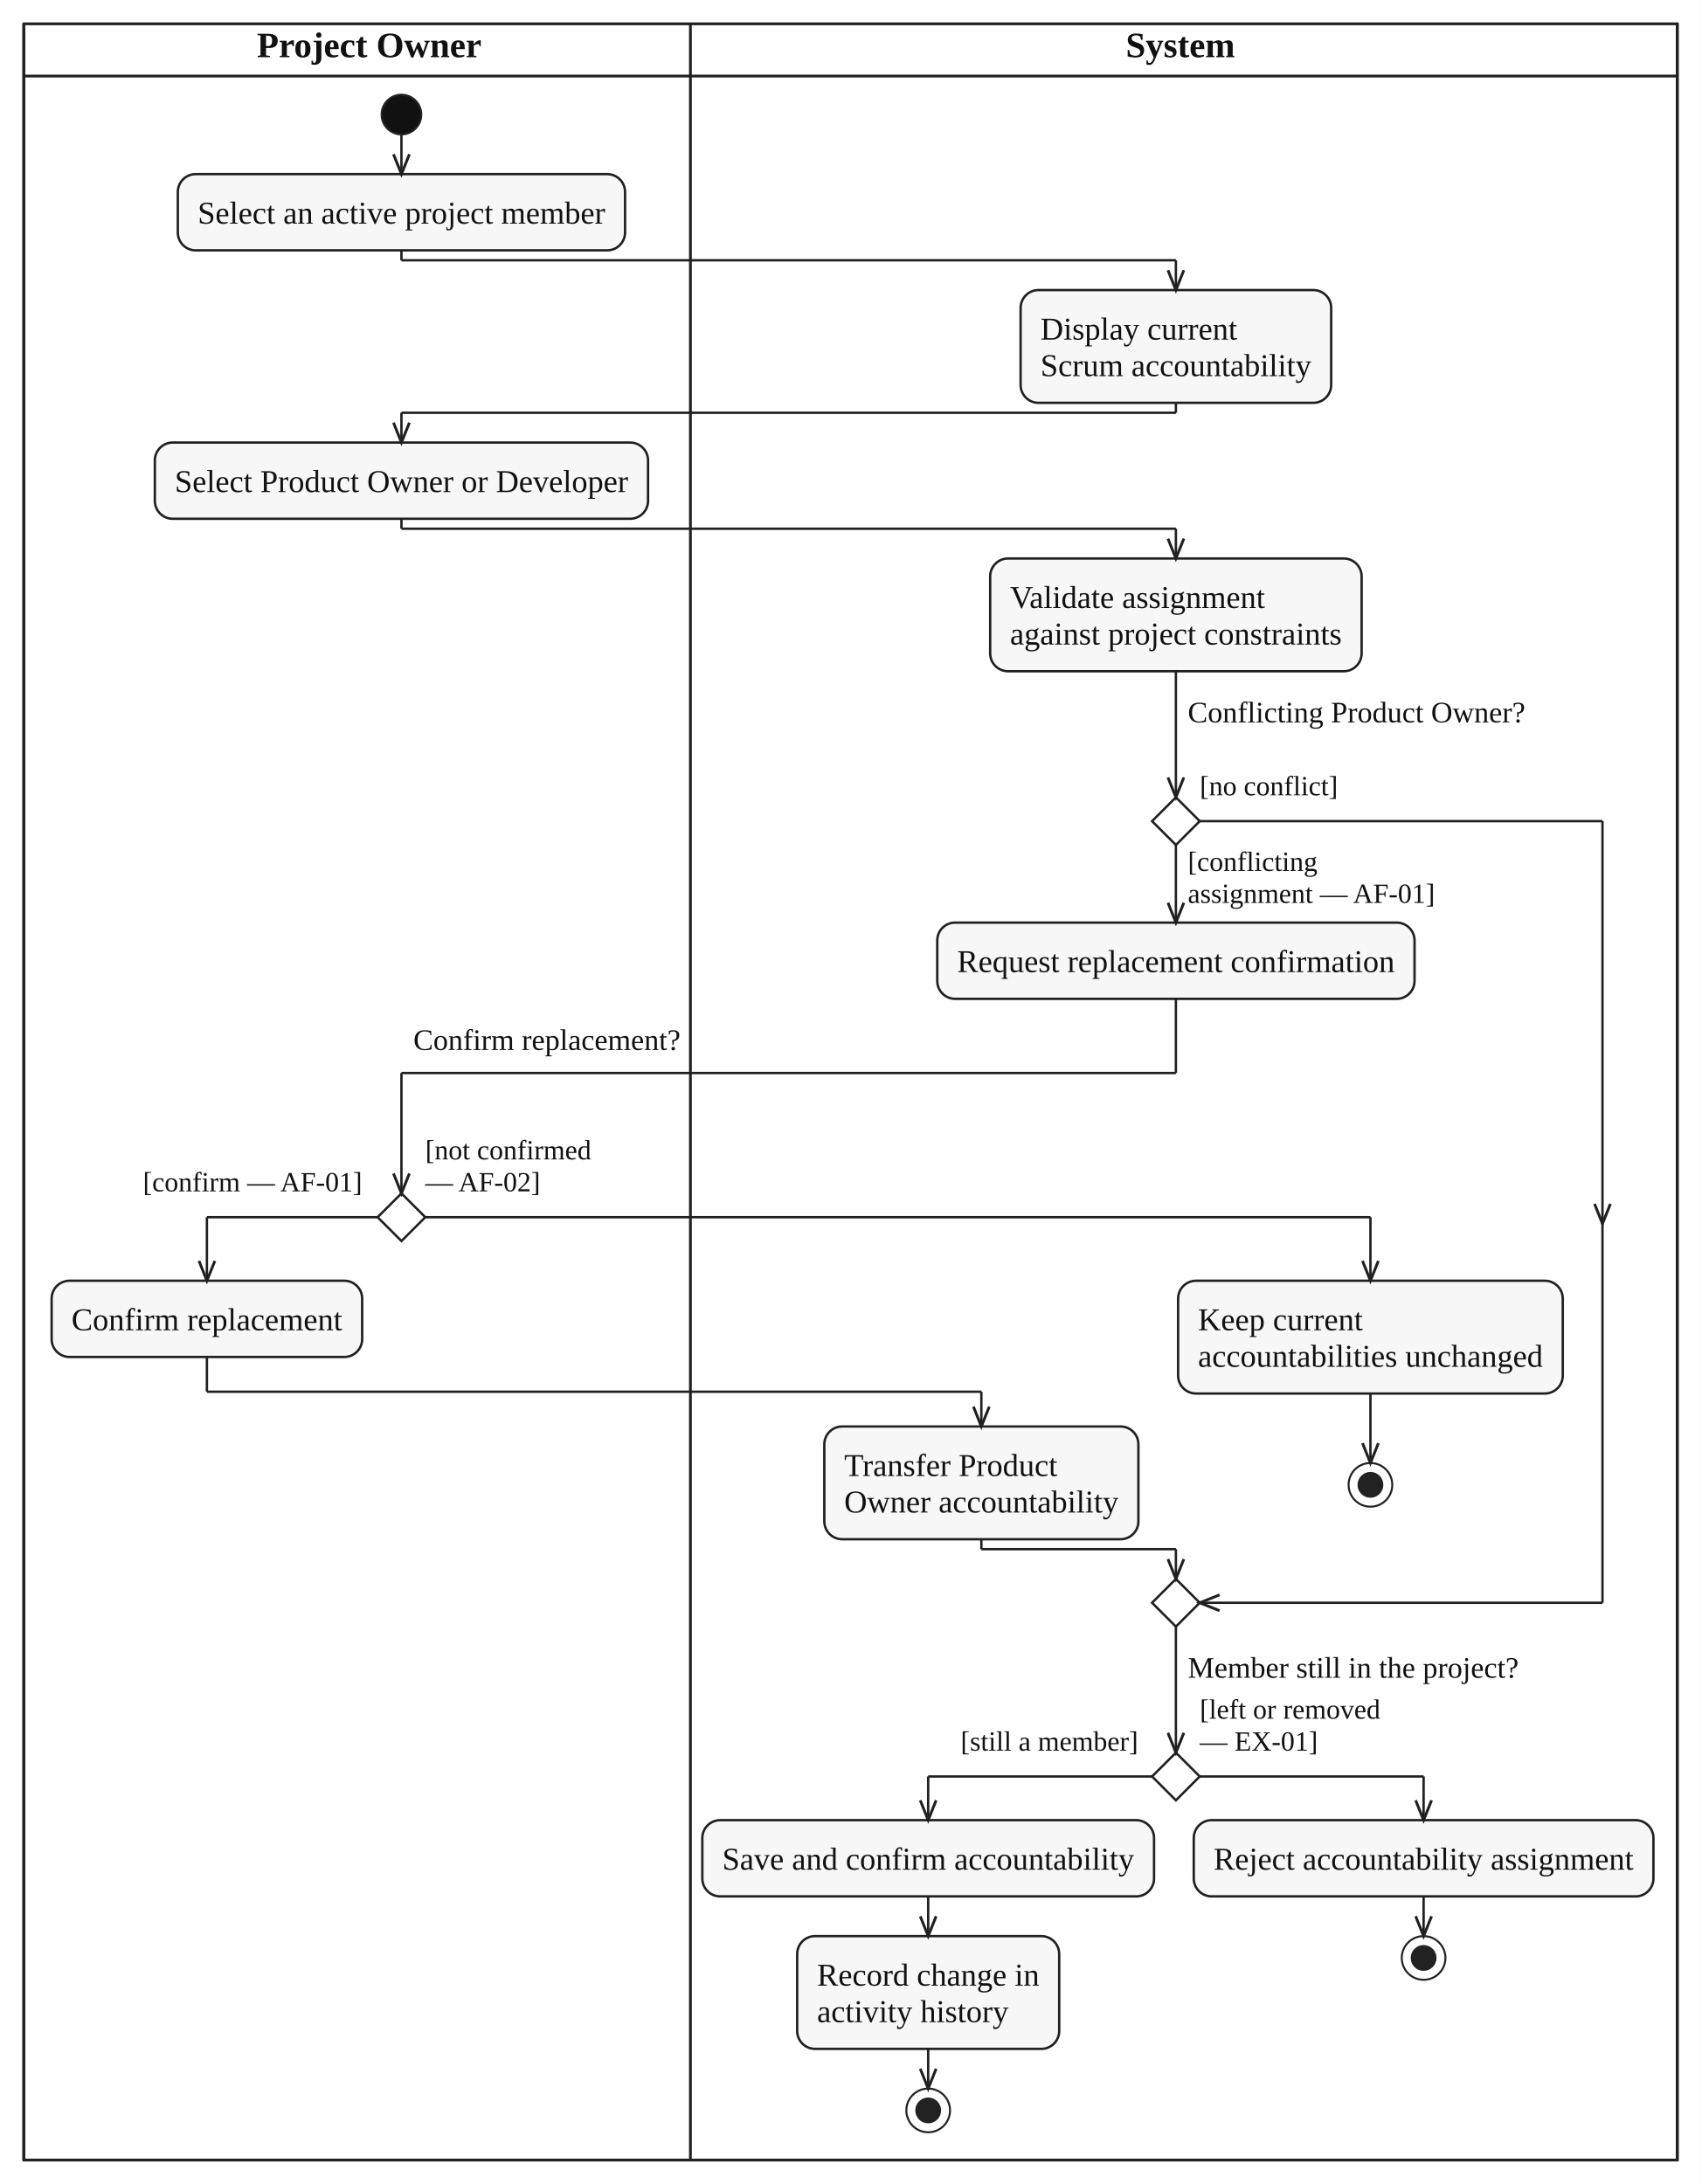
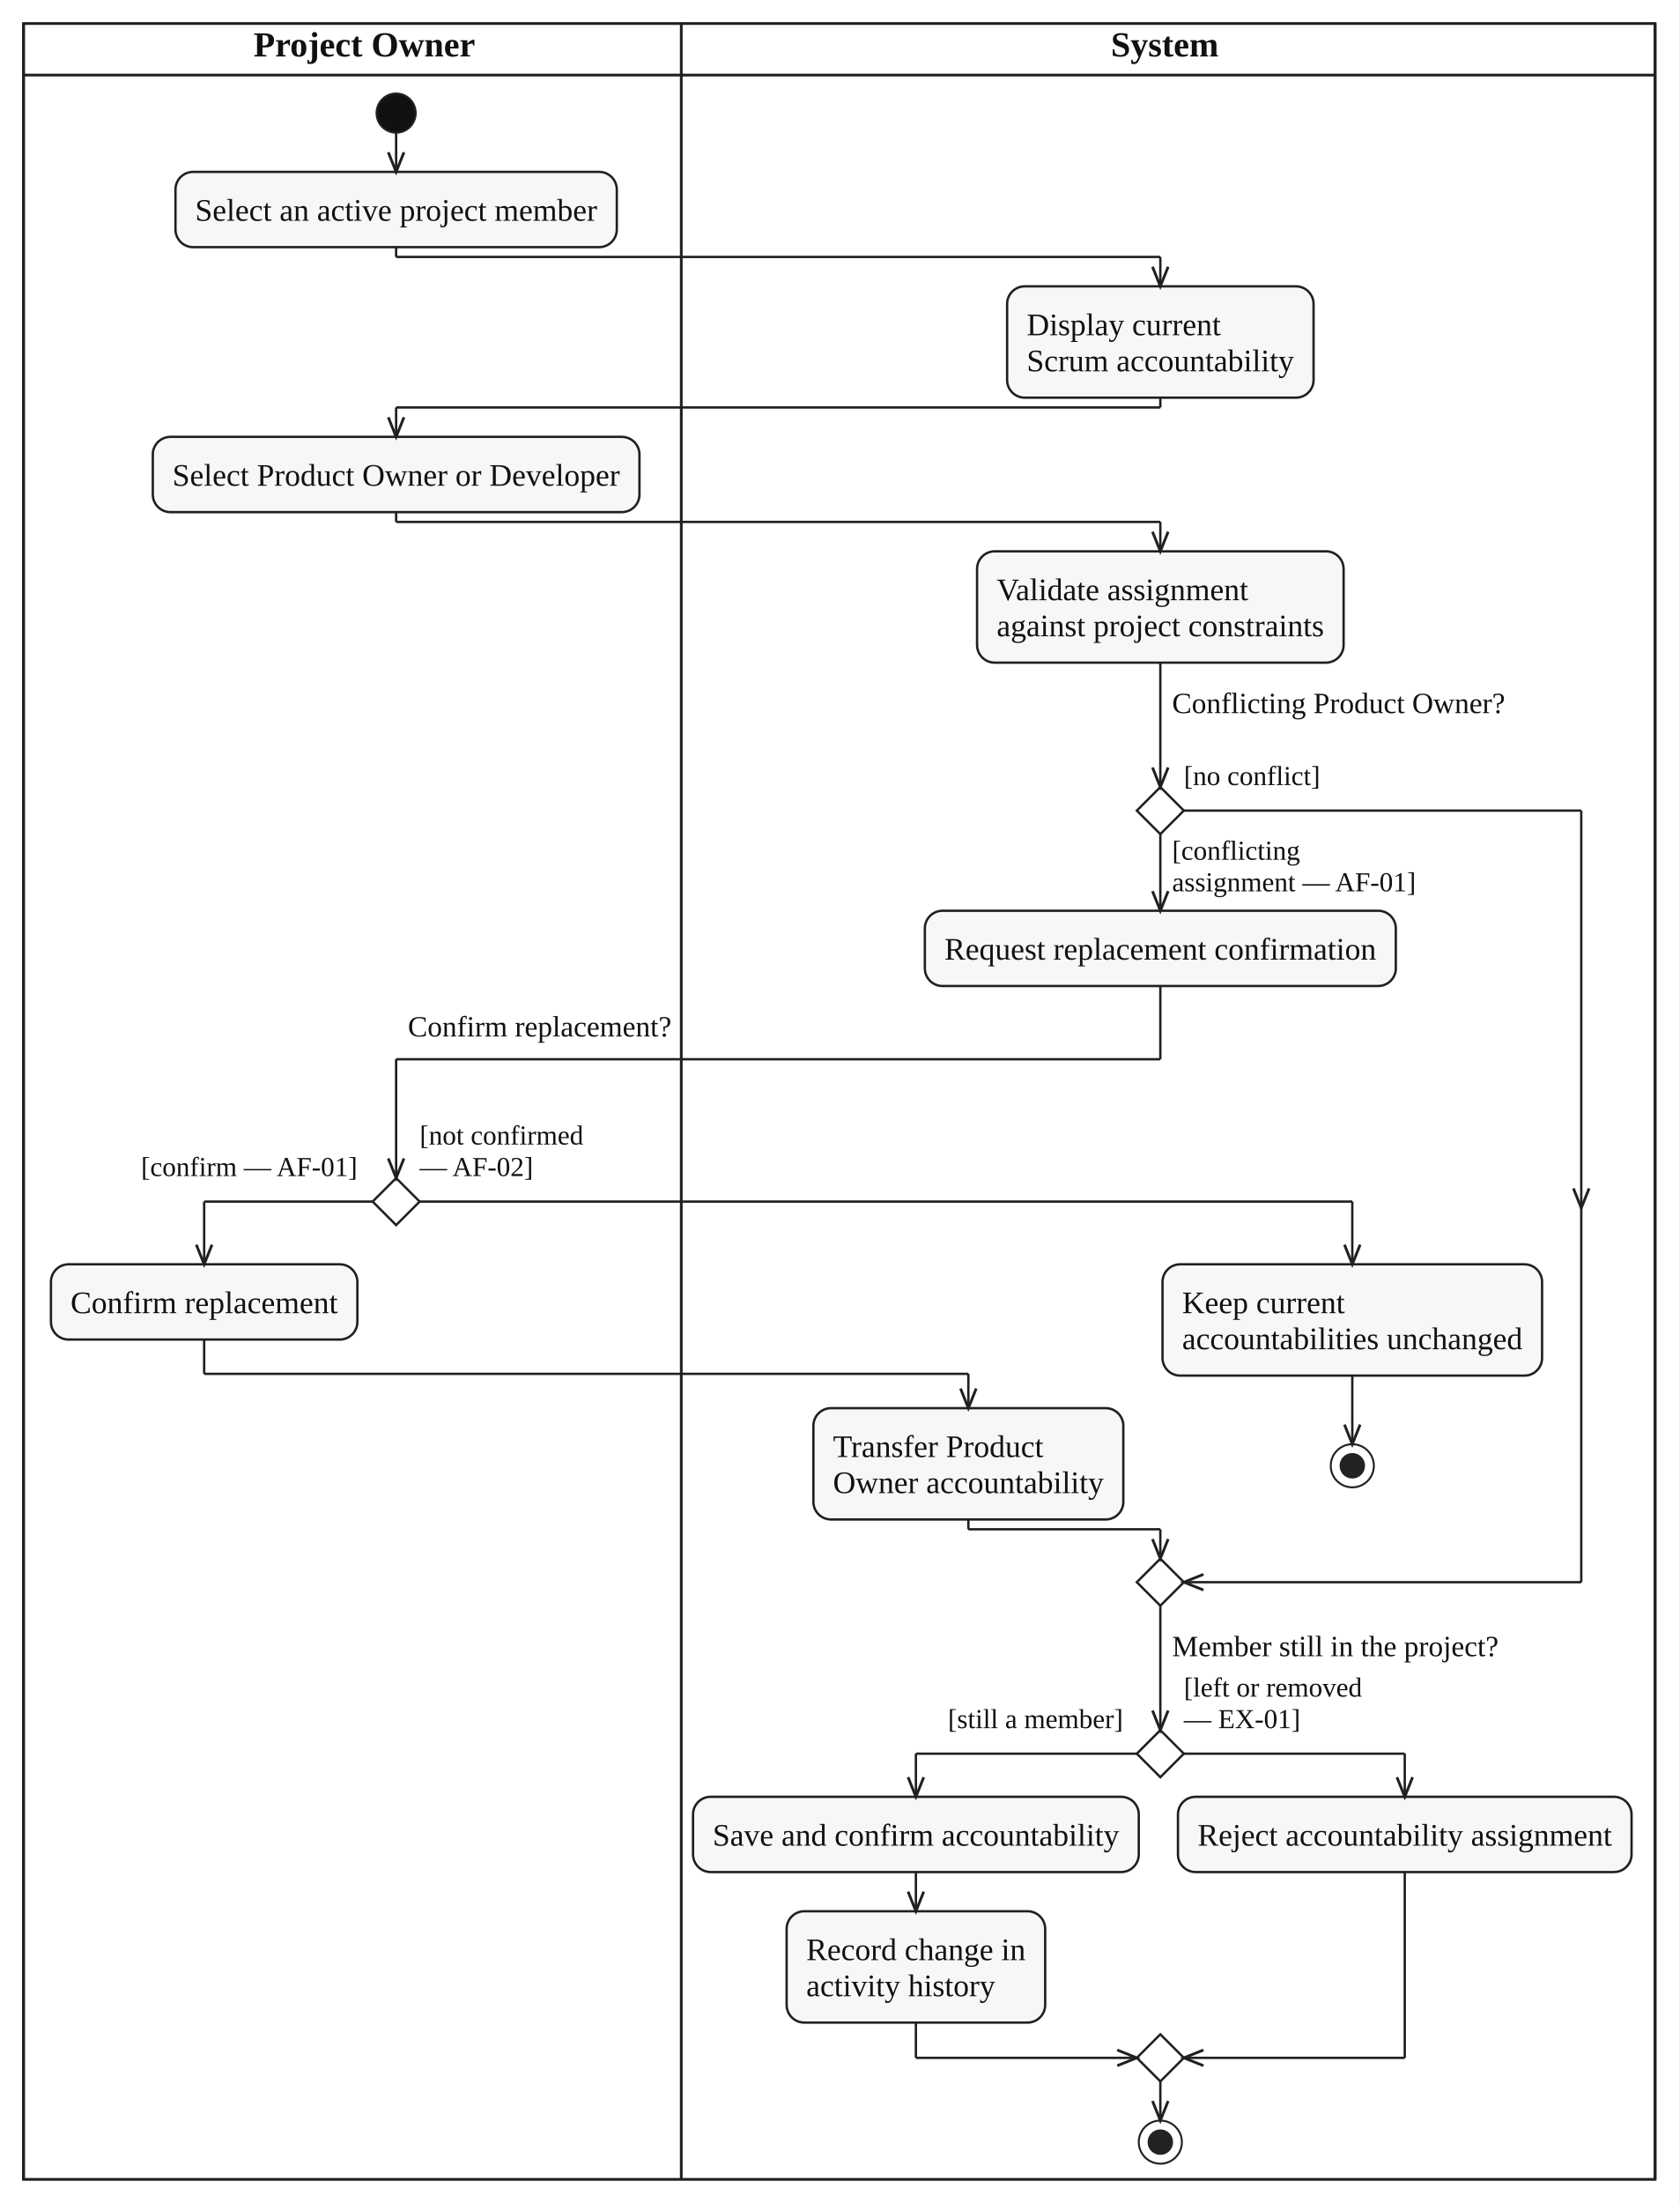
- <svg xmlns="http://www.w3.org/2000/svg" contentStyleType="text/css" height="1100px" preserveAspectRatio="none" style="width:857px;height:1100px;background:#FFFFFF;" version="1.1" viewBox="-5 0.394 857 1100" width="857px" zoomAndPan="magnify" data-pres-formatted="1">
-   <rect id="pres-background" x="-5" y="0.394" width="857" height="1100" fill="#FFFFFF" stroke="none" />
+ <svg xmlns="http://www.w3.org/2000/svg" contentStyleType="text/css" height="1124px" preserveAspectRatio="none" style="width:857px;height:1124px;background:#FFFFFF;" version="1.1" viewBox="-5 0.394 857 1124" width="857px" zoomAndPan="magnify" data-pres-formatted="1">
+   <rect id="pres-background" x="-5" y="0.394" width="857" height="1124" fill="#FFFFFF" stroke="none" />
  <defs />
  <g>
    <rect fill="#FFFFFF" height="30.698" style="stroke:#FFFFFF;stroke-width:1.0;" width="817.917" x="15" y="12.394" />
    <ellipse cx="197.166" cy="58.092" fill="#111111" rx="10" ry="10" style="stroke:#222222;stroke-width:1.0;" />
    <rect fill="#F7F7F7" height="38.398" rx="9" ry="9" style="stroke:#202020;stroke-width:1.2;" width="225.234" x="84.549" y="88.092" />
    <text fill="#111111" font-family="Times New Roman" font-size="16" lengthAdjust="spacing" textLength="205.234" x="94.549" y="113.029">Select an active project member</text>
    <rect fill="#F7F7F7" height="38.398" rx="9" ry="9" style="stroke:#202020;stroke-width:1.2;" width="248.367" x="72.982" y="223.287" />
    <text fill="#111111" font-family="Times New Roman" font-size="16" lengthAdjust="spacing" textLength="228.367" x="82.982" y="248.225">Select Product Owner or Developer</text>
    <polygon fill="#FFFFFF" points="197.166,601.457,209.166,613.457,197.166,625.457,185.166,613.457,197.166,601.457" style="stroke:#202020;stroke-width:1.2;" />
    <text fill="#111111" font-family="Times New Roman" font-size="15" lengthAdjust="spacing" textLength="134.524" x="203.166" y="529.218">Confirm replacement?</text>
    <text fill="#111111" font-family="Times New Roman" font-size="15" lengthAdjust="spacing" textLength="3.75" x="203.166" y="546.467"> </text>
    <text fill="#111111" font-family="Times New Roman" font-size="15" lengthAdjust="spacing" textLength="3.75" x="203.166" y="563.715"> </text>
    <text fill="#111111" font-family="Times New Roman" font-size="15" lengthAdjust="spacing" textLength="3.75" x="203.166" y="580.964"> </text>
    <text fill="#111111" font-family="Times New Roman" font-size="15" lengthAdjust="spacing" textLength="3.75" x="203.166" y="598.212"> </text>
    <text fill="#111111" font-family="Times New Roman" font-size="14" lengthAdjust="spacing" textLength="118.2" x="66.966" y="600.429">[confirm — AF-01]  </text>
    <text fill="#111111" font-family="Times New Roman" font-size="6" lengthAdjust="spacing" textLength="1.5" x="66.966" y="609.059"> </text>
    <text fill="#111111" font-family="Times New Roman" font-size="14" lengthAdjust="spacing" textLength="90.583" x="209.166" y="584.33">  [not confirmed</text>
    <text fill="#111111" font-family="Times New Roman" font-size="14" lengthAdjust="spacing" textLength="65.721" x="209.166" y="600.429">  — AF-02]</text>
    <text fill="#111111" font-family="Times New Roman" font-size="6" lengthAdjust="spacing" textLength="1.5" x="209.166" y="609.059"> </text>
    <rect fill="#F7F7F7" height="38.398" rx="9" ry="9" style="stroke:#202020;stroke-width:1.2;" width="156.391" x="21" y="645.457" />
    <text fill="#111111" font-family="Times New Roman" font-size="16" lengthAdjust="spacing" textLength="136.391" x="31" y="670.394">Confirm replacement</text>
-     <line style="stroke:#202020;stroke-width:1.4;" x1="7" x2="7" y1="12.394" y2="1088.338" />
+     <line style="stroke:#202020;stroke-width:1.4;" x1="7" x2="7" y1="12.394" y2="1112.338" />
    <rect fill="#F7F7F7" height="56.797" rx="9" ry="9" style="stroke:#202020;stroke-width:1.2;" width="156.406" x="508.973" y="146.49" />
    <text fill="#111111" font-family="Times New Roman" font-size="16" lengthAdjust="spacing" textLength="99.078" x="518.973" y="171.428">Display current</text>
    <text fill="#111111" font-family="Times New Roman" font-size="16" lengthAdjust="spacing" textLength="136.406" x="518.973" y="189.826">Scrum accountability</text>
    <rect fill="#F7F7F7" height="56.797" rx="9" ry="9" style="stroke:#202020;stroke-width:1.2;" width="187.062" x="493.645" y="281.685" />
    <text fill="#111111" font-family="Times New Roman" font-size="16" lengthAdjust="spacing" textLength="130.188" x="503.645" y="306.623">Validate assignment</text>
    <text fill="#111111" font-family="Times New Roman" font-size="16" lengthAdjust="spacing" textLength="167.062" x="503.645" y="325.022">against project constraints</text>
    <rect fill="#F7F7F7" height="38.398" rx="9" ry="9" style="stroke:#202020;stroke-width:1.2;" width="240.359" x="466.997" y="465.071" />
    <text fill="#111111" font-family="Times New Roman" font-size="16" lengthAdjust="spacing" textLength="220.359" x="476.997" y="490.009">Request replacement confirmation</text>
    <rect fill="#F7F7F7" height="56.797" rx="9" ry="9" style="stroke:#202020;stroke-width:1.2;" width="158.172" x="410.12" y="718.856" />
    <text fill="#111111" font-family="Times New Roman" font-size="16" lengthAdjust="spacing" textLength="107.961" x="420.12" y="743.793">Transfer Product</text>
    <text fill="#111111" font-family="Times New Roman" font-size="16" lengthAdjust="spacing" textLength="138.172" x="420.12" y="762.191">Owner accountability</text>
    <rect fill="#F7F7F7" height="56.797" rx="9" ry="9" style="stroke:#202020;stroke-width:1.2;" width="193.711" x="588.292" y="645.457" />
    <text fill="#111111" font-family="Times New Roman" font-size="16" lengthAdjust="spacing" textLength="83.062" x="598.292" y="670.394">Keep current</text>
    <text fill="#111111" font-family="Times New Roman" font-size="16" lengthAdjust="spacing" textLength="173.711" x="598.292" y="688.793">accountabilities unchanged</text>
    <ellipse cx="685.147" cy="748.254" fill="none" rx="11" ry="11" style="stroke:#222222;stroke-width:1.0;" />
    <ellipse cx="685.147" cy="748.254" fill="#222222" rx="6" ry="6" style="stroke:#222222;stroke-width:1.0;" />
    <polygon fill="#FFFFFF" points="587.176,401.973,599.176,413.973,587.176,425.973,575.176,413.973,587.176,401.973" style="stroke:#202020;stroke-width:1.2;" />
    <text fill="#111111" font-family="Times New Roman" font-size="15" lengthAdjust="spacing" textLength="169.966" x="593.176" y="364.231">Conflicting Product Owner?</text>
    <text fill="#111111" font-family="Times New Roman" font-size="15" lengthAdjust="spacing" textLength="3.75" x="593.176" y="381.479"> </text>
    <text fill="#111111" font-family="Times New Roman" font-size="15" lengthAdjust="spacing" textLength="3.75" x="593.176" y="398.728"> </text>
    <text fill="#111111" font-family="Times New Roman" font-size="14" lengthAdjust="spacing" textLength="72.311" x="593.176" y="439.043">  [conflicting</text>
    <text fill="#111111" font-family="Times New Roman" font-size="14" lengthAdjust="spacing" textLength="132.214" x="593.176" y="455.142">  assignment — AF-01]</text>
    <text fill="#111111" font-family="Times New Roman" font-size="6" lengthAdjust="spacing" textLength="1.5" x="593.176" y="463.772"> </text>
    <text fill="#111111" font-family="Times New Roman" font-size="14" lengthAdjust="spacing" textLength="76.583" x="599.176" y="400.944">[no conflict]  </text>
    <text fill="#111111" font-family="Times New Roman" font-size="6" lengthAdjust="spacing" textLength="1.5" x="599.176" y="409.574"> </text>
    <polygon fill="#FFFFFF" points="587.176,795.652,599.176,807.652,587.176,819.652,575.176,807.652,587.176,795.652" style="stroke:#202020;stroke-width:1.2;" />
    <polygon fill="#FFFFFF" points="587.176,883.143,599.176,895.143,587.176,907.143,575.176,895.143,587.176,883.143" style="stroke:#202020;stroke-width:1.2;" />
    <text fill="#111111" font-family="Times New Roman" font-size="15" lengthAdjust="spacing" textLength="166.619" x="593.176" y="845.401">Member still in the project?</text>
    <text fill="#111111" font-family="Times New Roman" font-size="15" lengthAdjust="spacing" textLength="3.75" x="593.176" y="862.649"> </text>
    <text fill="#111111" font-family="Times New Roman" font-size="15" lengthAdjust="spacing" textLength="3.75" x="593.176" y="879.898"> </text>
    <text fill="#111111" font-family="Times New Roman" font-size="14" lengthAdjust="spacing" textLength="96.414" x="478.762" y="882.114">[still a member]  </text>
    <text fill="#111111" font-family="Times New Roman" font-size="6" lengthAdjust="spacing" textLength="1.5" x="478.762" y="890.744"> </text>
    <text fill="#111111" font-family="Times New Roman" font-size="14" lengthAdjust="spacing" textLength="97.959" x="599.176" y="866.016">  [left or removed</text>
    <text fill="#111111" font-family="Times New Roman" font-size="14" lengthAdjust="spacing" textLength="66.486" x="599.176" y="882.114">  — EX-01]</text>
    <text fill="#111111" font-family="Times New Roman" font-size="6" lengthAdjust="spacing" textLength="1.5" x="599.176" y="890.744"> </text>
    <rect fill="#F7F7F7" height="38.398" rx="9" ry="9" style="stroke:#202020;stroke-width:1.2;" width="227.484" x="348.69" y="917.143" />
    <text fill="#111111" font-family="Times New Roman" font-size="16" lengthAdjust="spacing" textLength="207.484" x="358.69" y="942.08">Save and confirm accountability</text>
    <rect fill="#F7F7F7" height="56.797" rx="9" ry="9" style="stroke:#202020;stroke-width:1.2;" width="131.953" x="396.456" y="975.541" />
    <text fill="#111111" font-family="Times New Roman" font-size="16" lengthAdjust="spacing" textLength="111.953" x="406.456" y="1000.479">Record change in</text>
    <text fill="#111111" font-family="Times New Roman" font-size="16" lengthAdjust="spacing" textLength="96.43" x="406.456" y="1018.877">activity history</text>
-     <ellipse cx="462.432" cy="1063.338" fill="none" rx="11" ry="11" style="stroke:#222222;stroke-width:1.0;" />
-     <ellipse cx="462.432" cy="1063.338" fill="#222222" rx="6" ry="6" style="stroke:#222222;stroke-width:1.0;" />
    <rect fill="#F7F7F7" height="38.398" rx="9" ry="9" style="stroke:#202020;stroke-width:1.2;" width="231.492" x="596.174" y="917.143" />
    <text fill="#111111" font-family="Times New Roman" font-size="16" lengthAdjust="spacing" textLength="211.492" x="606.174" y="942.08">Reject accountability assignment</text>
-     <ellipse cx="711.92" cy="986.541" fill="none" rx="11" ry="11" style="stroke:#222222;stroke-width:1.0;" />
-     <ellipse cx="711.92" cy="986.541" fill="#222222" rx="6" ry="6" style="stroke:#222222;stroke-width:1.0;" />
-     <line style="stroke:#202020;stroke-width:1.4;" x1="342.69" x2="342.69" y1="12.394" y2="1088.338" />
-     <line style="stroke:#202020;stroke-width:1.4;" x1="839.667" x2="839.667" y1="12.394" y2="1088.338" />
+     <polygon fill="#FFFFFF" points="587.176,1038.338,599.176,1050.338,587.176,1062.338,575.176,1050.338,587.176,1038.338" style="stroke:#202020;stroke-width:1.2;" />
+     <ellipse cx="587.176" cy="1093.338" fill="none" rx="11" ry="11" style="stroke:#222222;stroke-width:1.0;" />
+     <ellipse cx="587.176" cy="1093.338" fill="#222222" rx="6" ry="6" style="stroke:#222222;stroke-width:1.0;" />
+     <line style="stroke:#202020;stroke-width:1.4;" x1="342.69" x2="342.69" y1="12.394" y2="1112.338" />
+     <line style="stroke:#202020;stroke-width:1.4;" x1="839.667" x2="839.667" y1="12.394" y2="1112.338" />
    <line style="stroke:#202020;stroke-width:1.2;" x1="197.166" x2="197.166" y1="68.092" y2="88.092" />
    <polyline points="193.166,78.092 197.166,88.092 201.166,78.092" fill="none" stroke="#202020" stroke-width="1.4" stroke-linejoin="miter" stroke-linecap="butt" class="open-arrowhead" />
    <line style="stroke:#202020;stroke-width:1.2;" x1="185.166" x2="99.195" y1="613.457" y2="613.457" />
    <line style="stroke:#202020;stroke-width:1.2;" x1="99.195" x2="99.195" y1="613.457" y2="645.457" />
    <polyline points="95.195,635.457 99.195,645.457 103.195,635.457" fill="none" stroke="#202020" stroke-width="1.4" stroke-linejoin="miter" stroke-linecap="butt" class="open-arrowhead" />
    <line style="stroke:#202020;stroke-width:1.2;" x1="685.147" x2="685.147" y1="702.254" y2="737.254" />
    <polyline points="681.147,727.254 685.147,737.254 689.147,727.254" fill="none" stroke="#202020" stroke-width="1.4" stroke-linejoin="miter" stroke-linecap="butt" class="open-arrowhead" />
    <line style="stroke:#202020;stroke-width:1.2;" x1="587.176" x2="587.176" y1="425.973" y2="465.071" />
    <polyline points="583.176,455.071 587.176,465.071 591.176,455.071" fill="none" stroke="#202020" stroke-width="1.4" stroke-linejoin="miter" stroke-linecap="butt" class="open-arrowhead" />
    <line style="stroke:#202020;stroke-width:1.2;" x1="599.176" x2="802.002" y1="413.973" y2="413.973" />
    <polyline points="798.002,606.734 802.002,616.734 806.002,606.734" fill="none" stroke="#202020" stroke-width="1.4" stroke-linejoin="miter" stroke-linecap="butt" class="open-arrowhead" />
    <line style="stroke:#202020;stroke-width:1.2;" x1="802.002" x2="802.002" y1="413.973" y2="807.652" />
    <line style="stroke:#202020;stroke-width:1.2;" x1="802.002" x2="599.176" y1="807.652" y2="807.652" />
    <polyline points="609.176,803.652 599.176,807.652 609.176,811.652" fill="none" stroke="#202020" stroke-width="1.4" stroke-linejoin="miter" stroke-linecap="butt" class="open-arrowhead" />
    <line style="stroke:#202020;stroke-width:1.2;" x1="587.176" x2="587.176" y1="338.482" y2="401.973" />
    <polyline points="583.176,391.973 587.176,401.973 591.176,391.973" fill="none" stroke="#202020" stroke-width="1.4" stroke-linejoin="miter" stroke-linecap="butt" class="open-arrowhead" />
    <line style="stroke:#202020;stroke-width:1.2;" x1="462.432" x2="462.432" y1="955.541" y2="975.541" />
    <polyline points="458.432,965.541 462.432,975.541 466.432,965.541" fill="none" stroke="#202020" stroke-width="1.4" stroke-linejoin="miter" stroke-linecap="butt" class="open-arrowhead" />
-     <line style="stroke:#202020;stroke-width:1.2;" x1="462.432" x2="462.432" y1="1032.338" y2="1052.338" />
-     <polyline points="458.432,1042.338 462.432,1052.338 466.432,1042.338" fill="none" stroke="#202020" stroke-width="1.4" stroke-linejoin="miter" stroke-linecap="butt" class="open-arrowhead" />
-     <line style="stroke:#202020;stroke-width:1.2;" x1="711.92" x2="711.92" y1="955.541" y2="975.541" />
-     <polyline points="707.92,965.541 711.92,975.541 715.92,965.541" fill="none" stroke="#202020" stroke-width="1.4" stroke-linejoin="miter" stroke-linecap="butt" class="open-arrowhead" />
    <line style="stroke:#202020;stroke-width:1.2;" x1="575.176" x2="462.432" y1="895.143" y2="895.143" />
    <line style="stroke:#202020;stroke-width:1.2;" x1="462.432" x2="462.432" y1="895.143" y2="917.143" />
    <polyline points="458.432,907.143 462.432,917.143 466.432,907.143" fill="none" stroke="#202020" stroke-width="1.4" stroke-linejoin="miter" stroke-linecap="butt" class="open-arrowhead" />
    <line style="stroke:#202020;stroke-width:1.2;" x1="599.176" x2="711.92" y1="895.143" y2="895.143" />
    <line style="stroke:#202020;stroke-width:1.2;" x1="711.92" x2="711.92" y1="895.143" y2="917.143" />
    <polyline points="707.92,907.143 711.92,917.143 715.92,907.143" fill="none" stroke="#202020" stroke-width="1.4" stroke-linejoin="miter" stroke-linecap="butt" class="open-arrowhead" />
+     <line style="stroke:#202020;stroke-width:1.2;" x1="462.432" x2="462.432" y1="1032.338" y2="1050.338" />
+     <line style="stroke:#202020;stroke-width:1.2;" x1="462.432" x2="575.176" y1="1050.338" y2="1050.338" />
+     <polyline points="565.176,1046.338 575.176,1050.338 565.176,1054.338" fill="none" stroke="#202020" stroke-width="1.4" stroke-linejoin="miter" stroke-linecap="butt" class="open-arrowhead" />
+     <line style="stroke:#202020;stroke-width:1.2;" x1="711.92" x2="711.92" y1="955.541" y2="1050.338" />
+     <line style="stroke:#202020;stroke-width:1.2;" x1="711.92" x2="599.176" y1="1050.338" y2="1050.338" />
+     <polyline points="609.176,1046.338 599.176,1050.338 609.176,1054.338" fill="none" stroke="#202020" stroke-width="1.4" stroke-linejoin="miter" stroke-linecap="butt" class="open-arrowhead" />
    <line style="stroke:#202020;stroke-width:1.2;" x1="587.176" x2="587.176" y1="819.652" y2="883.143" />
    <polyline points="583.176,873.143 587.176,883.143 591.176,873.143" fill="none" stroke="#202020" stroke-width="1.4" stroke-linejoin="miter" stroke-linecap="butt" class="open-arrowhead" />
+     <line style="stroke:#202020;stroke-width:1.2;" x1="587.176" x2="587.176" y1="1062.338" y2="1082.338" />
+     <polyline points="583.176,1072.338 587.176,1082.338 591.176,1072.338" fill="none" stroke="#202020" stroke-width="1.4" stroke-linejoin="miter" stroke-linecap="butt" class="open-arrowhead" />
    <line style="stroke:#202020;stroke-width:1.2;" x1="197.166" x2="197.166" y1="126.49" y2="131.49" />
    <line style="stroke:#202020;stroke-width:1.2;" x1="197.166" x2="587.176" y1="131.49" y2="131.49" />
    <line style="stroke:#202020;stroke-width:1.2;" x1="587.176" x2="587.176" y1="131.49" y2="146.49" />
    <polyline points="583.176,136.49 587.176,146.49 591.176,136.49" fill="none" stroke="#202020" stroke-width="1.4" stroke-linejoin="miter" stroke-linecap="butt" class="open-arrowhead" />
    <line style="stroke:#202020;stroke-width:1.2;" x1="587.176" x2="587.176" y1="203.287" y2="208.287" />
    <line style="stroke:#202020;stroke-width:1.2;" x1="587.176" x2="197.166" y1="208.287" y2="208.287" />
    <line style="stroke:#202020;stroke-width:1.2;" x1="197.166" x2="197.166" y1="208.287" y2="223.287" />
    <polyline points="193.166,213.287 197.166,223.287 201.166,213.287" fill="none" stroke="#202020" stroke-width="1.4" stroke-linejoin="miter" stroke-linecap="butt" class="open-arrowhead" />
    <line style="stroke:#202020;stroke-width:1.2;" x1="197.166" x2="197.166" y1="261.685" y2="266.685" />
    <line style="stroke:#202020;stroke-width:1.2;" x1="197.166" x2="587.176" y1="266.685" y2="266.685" />
    <line style="stroke:#202020;stroke-width:1.2;" x1="587.176" x2="587.176" y1="266.685" y2="281.685" />
    <polyline points="583.176,271.685 587.176,281.685 591.176,271.685" fill="none" stroke="#202020" stroke-width="1.4" stroke-linejoin="miter" stroke-linecap="butt" class="open-arrowhead" />
    <line style="stroke:#202020;stroke-width:1.2;" x1="99.195" x2="99.195" y1="683.856" y2="701.356" />
    <line style="stroke:#202020;stroke-width:1.2;" x1="99.195" x2="489.206" y1="701.356" y2="701.356" />
    <line style="stroke:#202020;stroke-width:1.2;" x1="489.206" x2="489.206" y1="701.356" y2="718.856" />
    <polyline points="485.206,708.856 489.206,718.856 493.206,708.856" fill="none" stroke="#202020" stroke-width="1.4" stroke-linejoin="miter" stroke-linecap="butt" class="open-arrowhead" />
    <line style="stroke:#202020;stroke-width:1.2;" x1="209.166" x2="685.147" y1="613.457" y2="613.457" />
    <line style="stroke:#202020;stroke-width:1.2;" x1="685.147" x2="685.147" y1="613.457" y2="645.457" />
    <polyline points="681.147,635.457 685.147,645.457 689.147,635.457" fill="none" stroke="#202020" stroke-width="1.4" stroke-linejoin="miter" stroke-linecap="butt" class="open-arrowhead" />
    <line style="stroke:#202020;stroke-width:1.2;" x1="489.206" x2="489.206" y1="775.652" y2="780.652" />
    <line style="stroke:#202020;stroke-width:1.2;" x1="489.206" x2="587.176" y1="780.652" y2="780.652" />
    <line style="stroke:#202020;stroke-width:1.2;" x1="587.176" x2="587.176" y1="780.652" y2="795.652" />
    <polyline points="583.176,785.652 587.176,795.652 591.176,785.652" fill="none" stroke="#202020" stroke-width="1.4" stroke-linejoin="miter" stroke-linecap="butt" class="open-arrowhead" />
    <line style="stroke:#202020;stroke-width:1.2;" x1="587.176" x2="587.176" y1="503.47" y2="540.836" />
    <line style="stroke:#202020;stroke-width:1.2;" x1="587.176" x2="197.166" y1="540.836" y2="540.836" />
    <line style="stroke:#202020;stroke-width:1.2;" x1="197.166" x2="197.166" y1="540.836" y2="601.457" />
    <polyline points="193.166,591.457 197.166,601.457 201.166,591.457" fill="none" stroke="#202020" stroke-width="1.4" stroke-linejoin="miter" stroke-linecap="butt" class="open-arrowhead" />
    <text fill="#111111" font-family="Times New Roman" font-size="18" font-weight="bold" lengthAdjust="spacing" textLength="113.44" x="124.375" y="29.198">Project Owner</text>
    <text fill="#111111" font-family="Times New Roman" font-size="7" font-weight="bold" lengthAdjust="spacing" textLength="1.75" x="119.875" y="39.627"> </text>
    <text fill="#111111" font-family="Times New Roman" font-size="18" font-weight="bold" lengthAdjust="spacing" textLength="54.993" x="561.932" y="29.198">System</text>
    <text fill="#111111" font-family="Times New Roman" font-size="7" font-weight="bold" lengthAdjust="spacing" textLength="1.75" x="557.432" y="39.627"> </text>
  </g>
  <g id="pres-frame" fill="none" stroke="#202020" stroke-width="1.4">
-     <rect x="7" y="12.394" width="832.667" height="1075.944" />
+     <rect x="7" y="12.394" width="832.667" height="1099.944" />
    <line x1="7" x2="839.667" y1="38.698" y2="38.698" />
  </g>
</svg>
